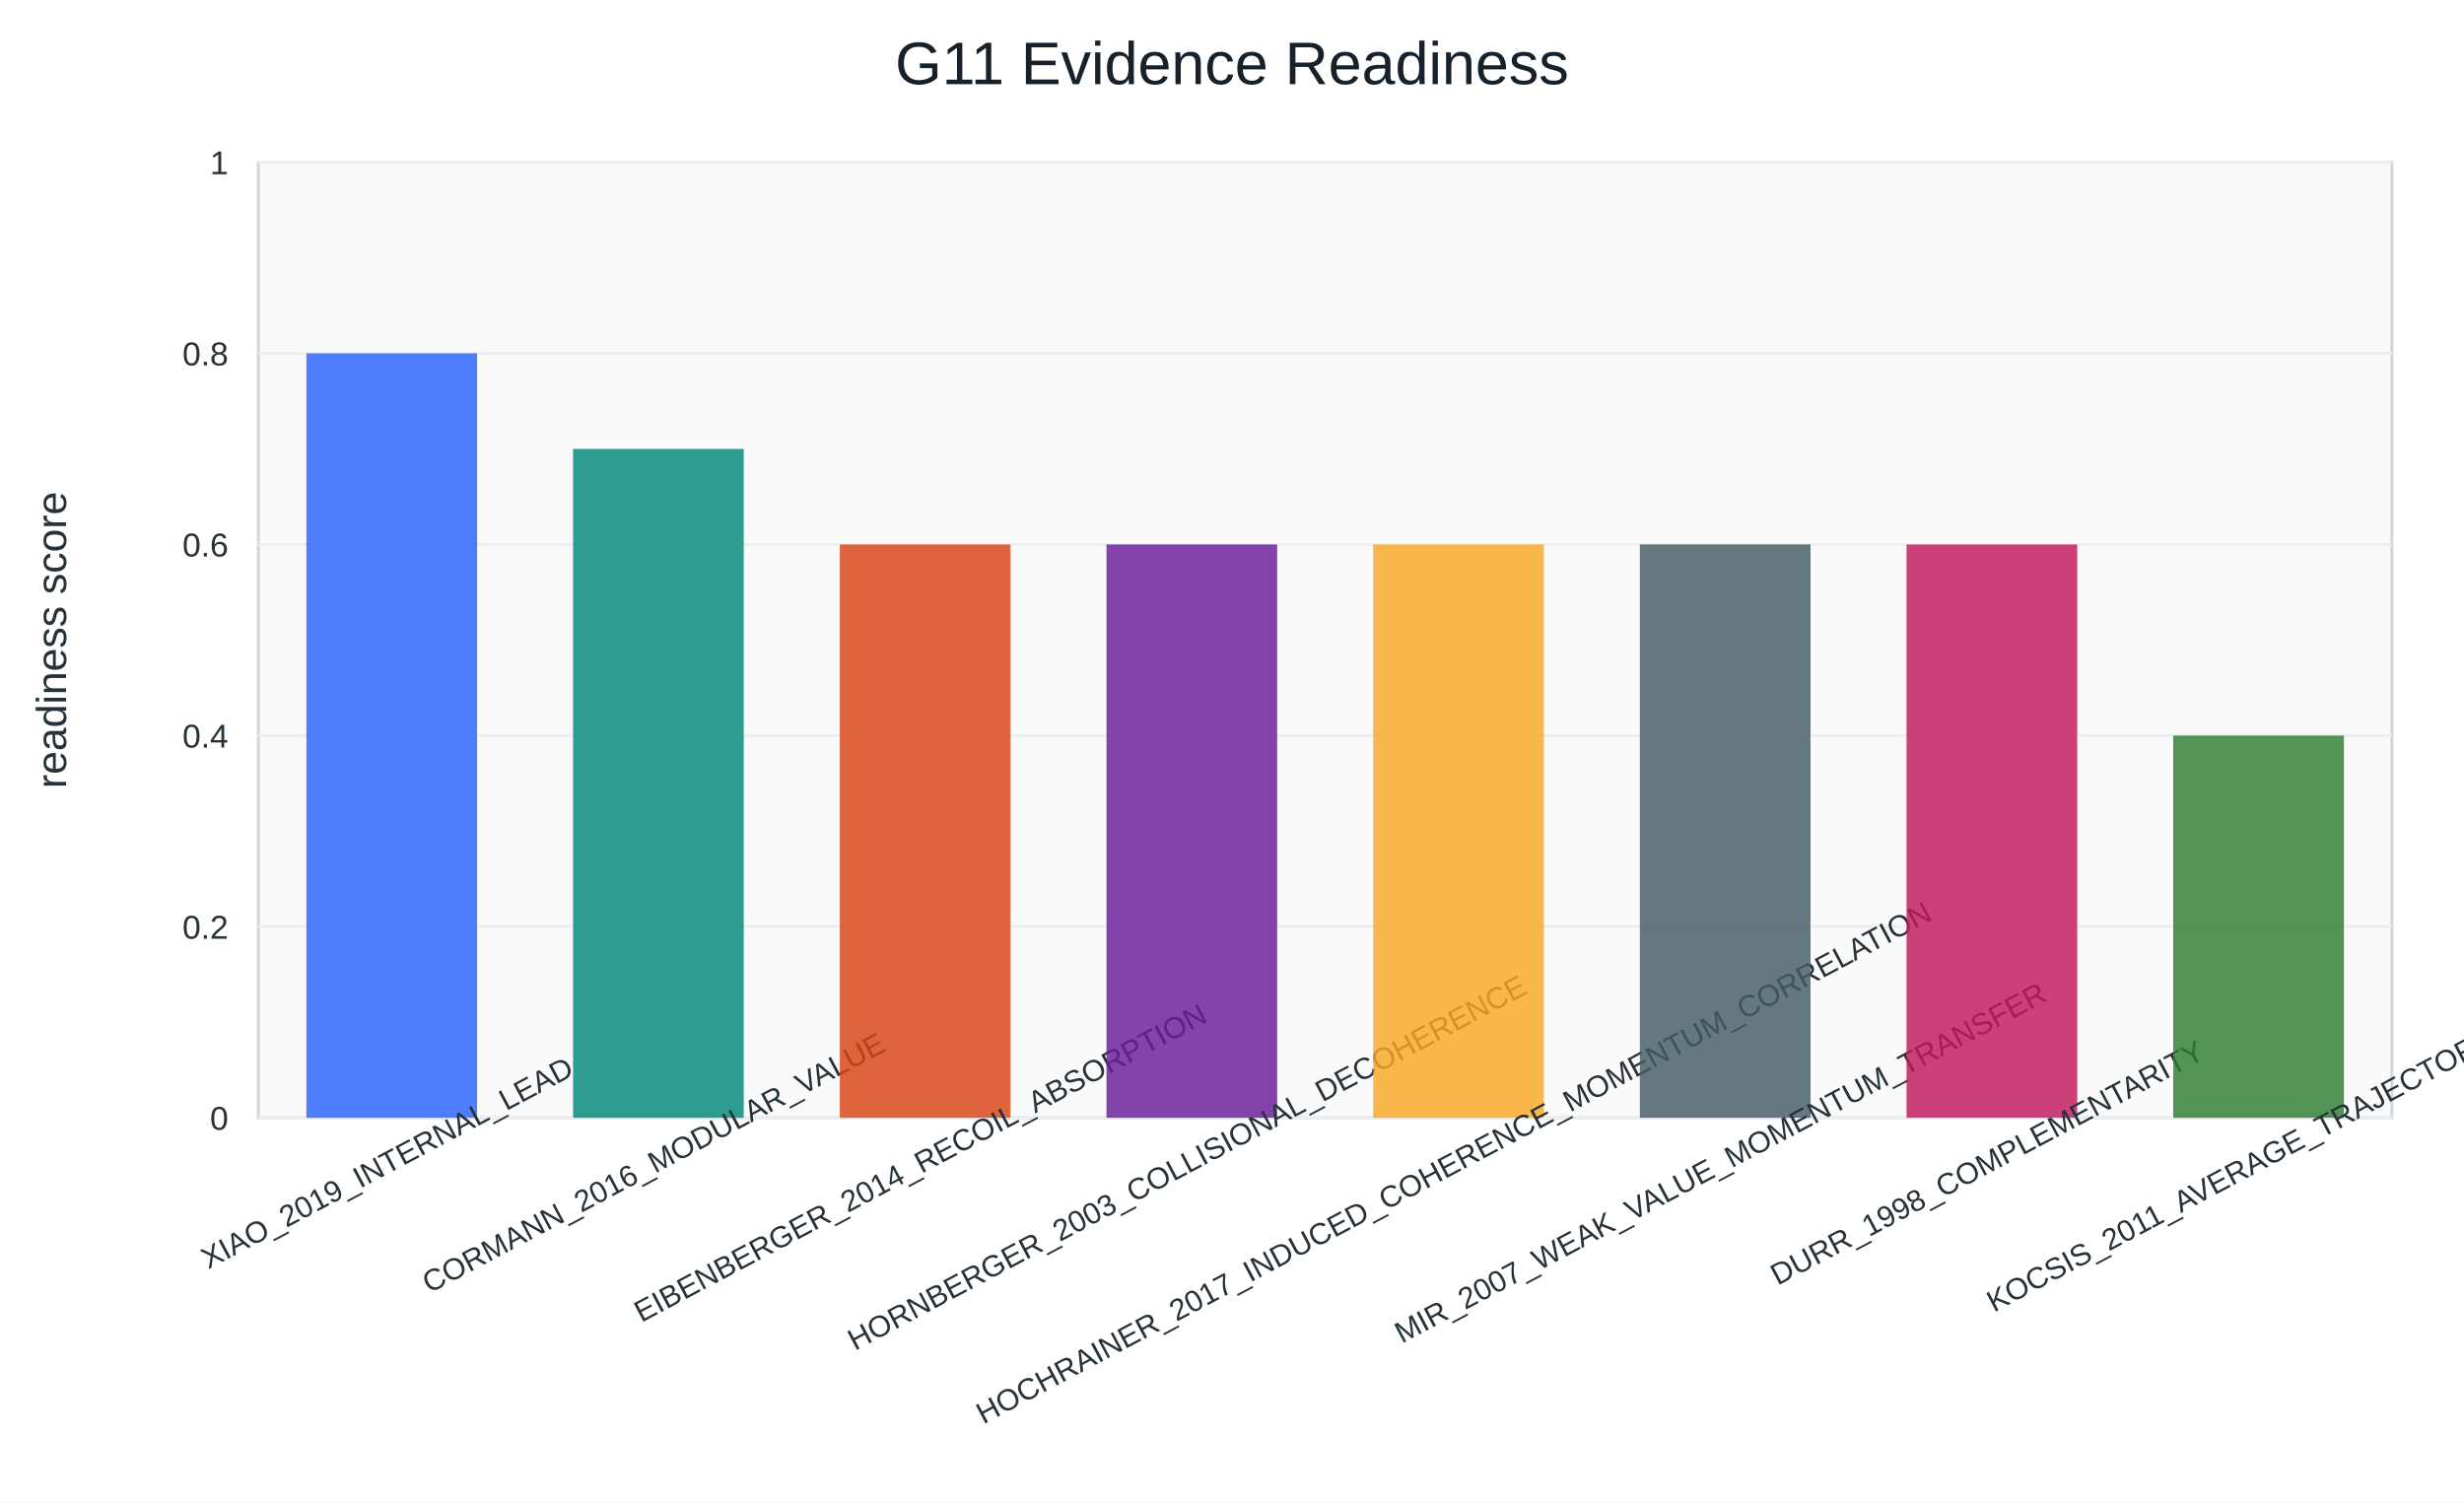
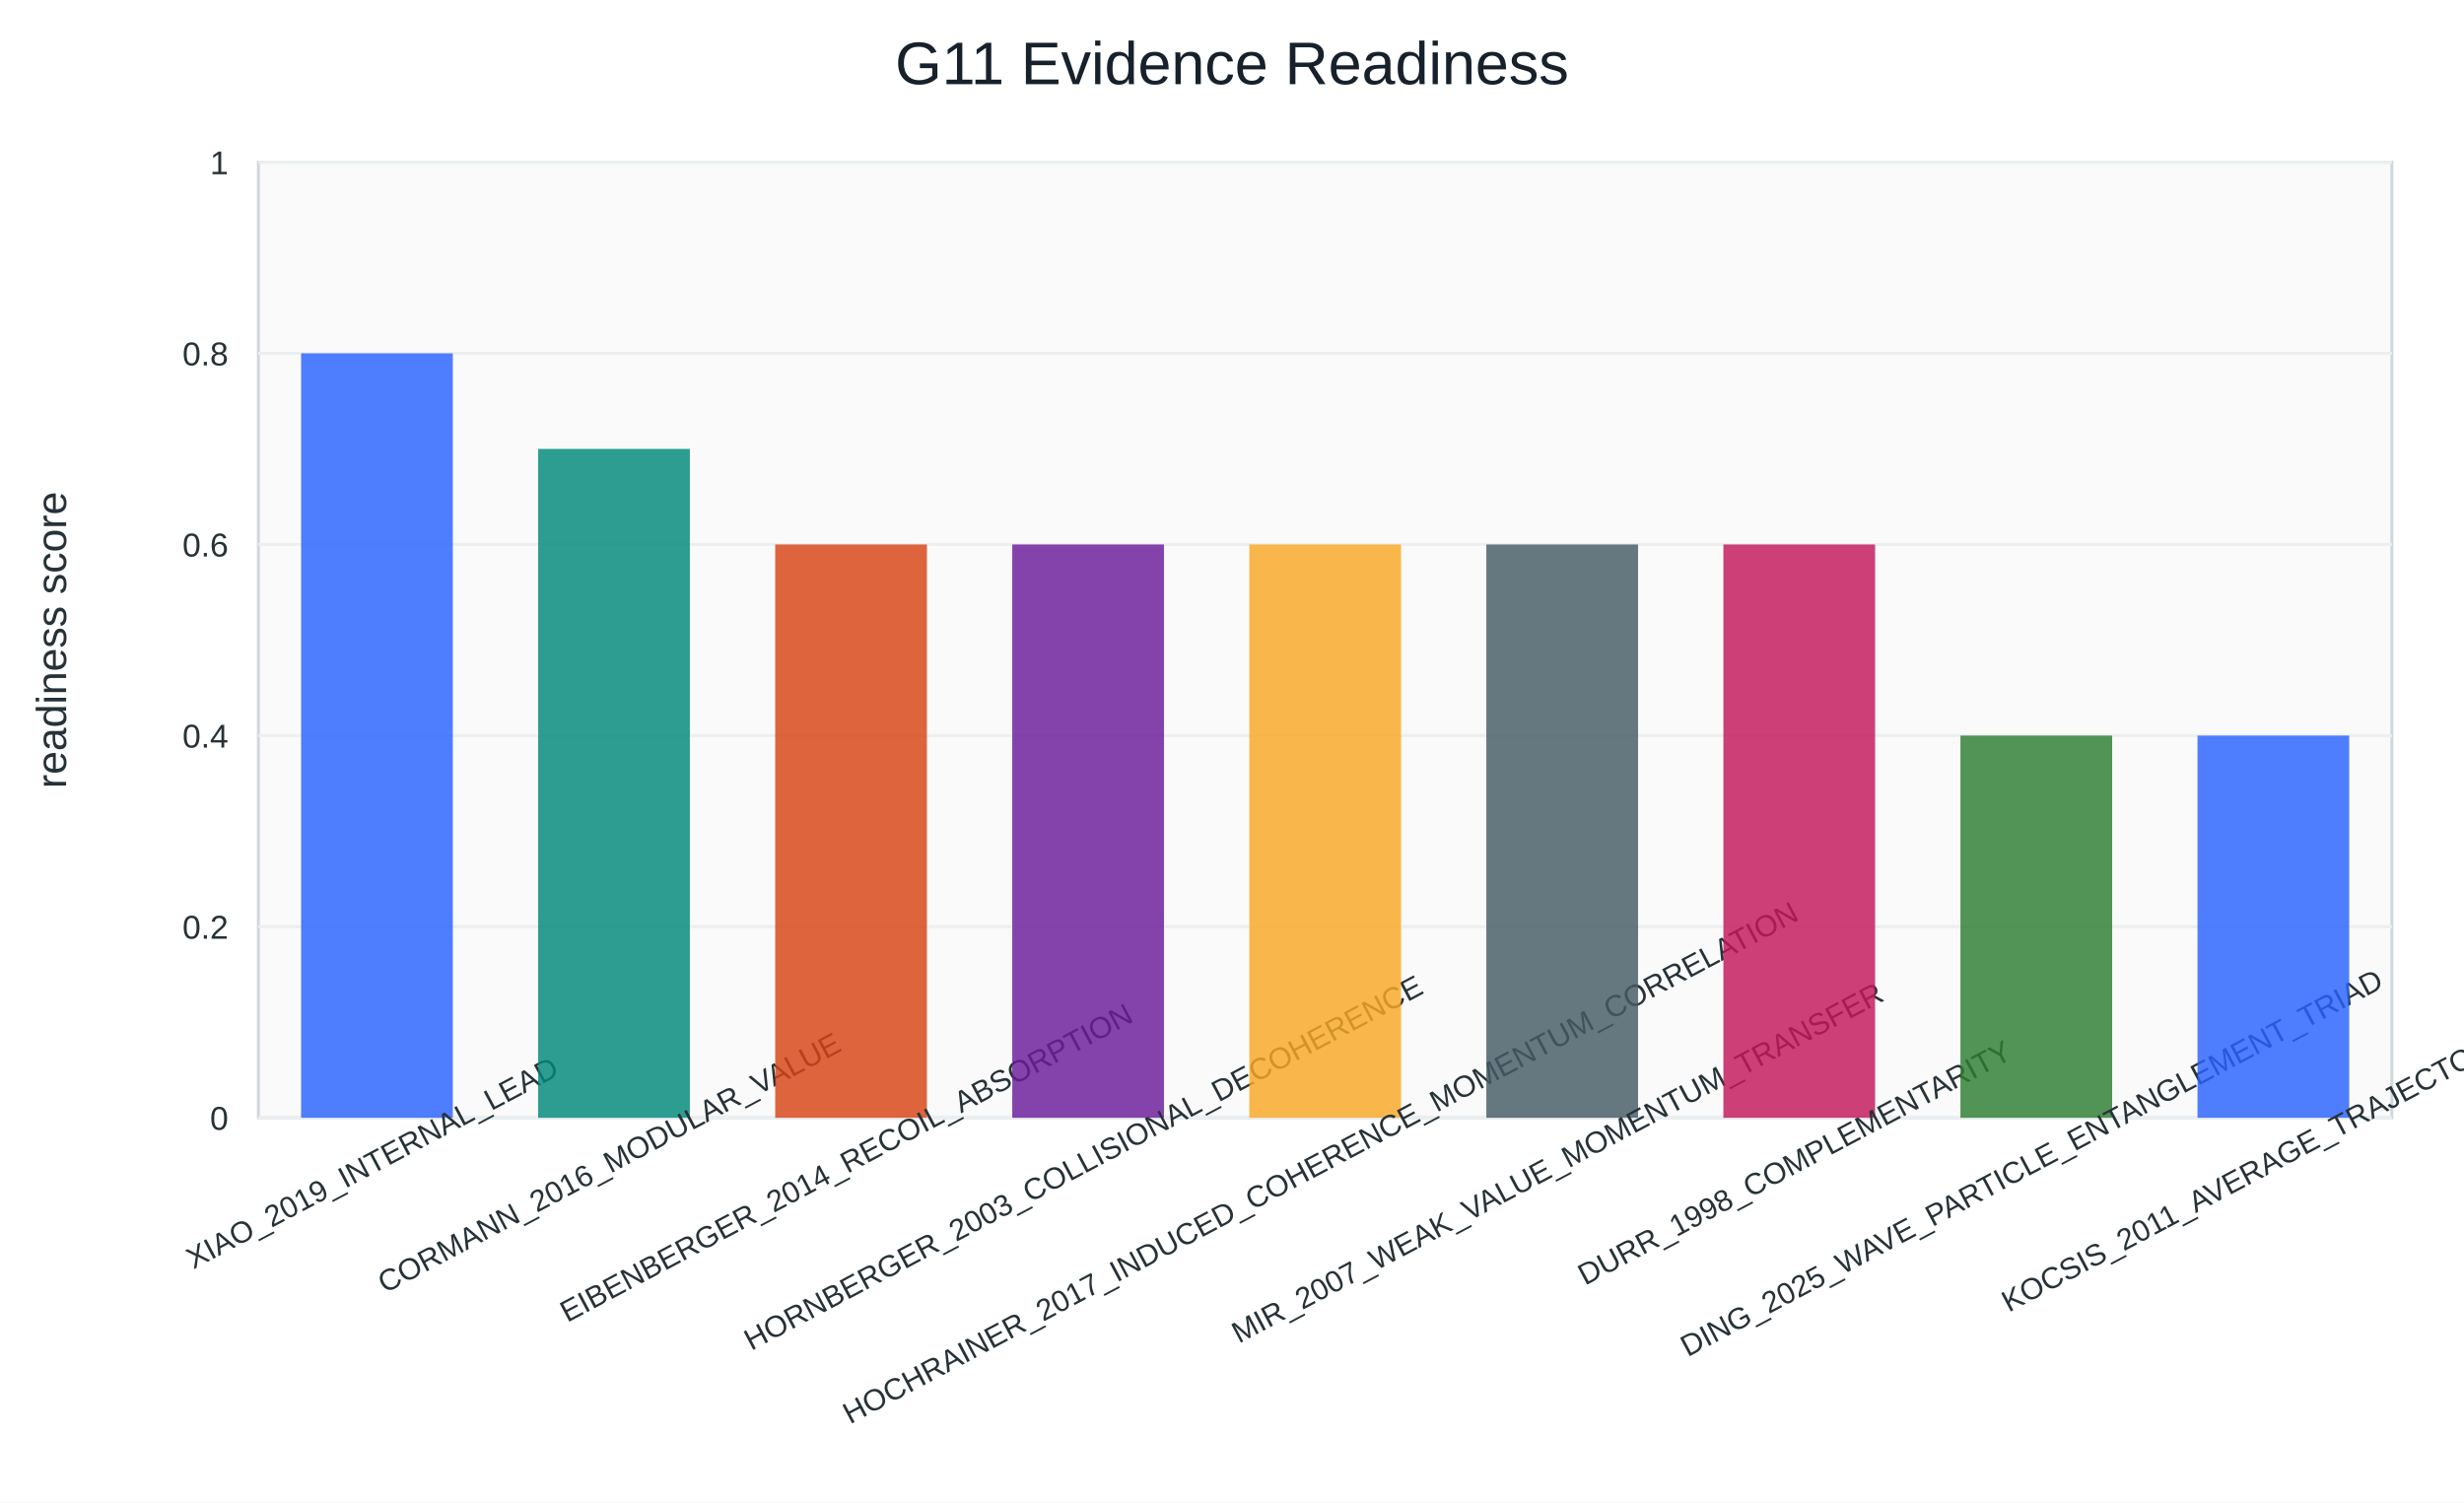
<svg xmlns="http://www.w3.org/2000/svg" width="820" height="500" viewBox="0 0 820 500">
  <rect width="100%" height="100%" fill="#ffffff" />
  <text x="410.00" y="28.00" font-size="20" font-family="Arial, Helvetica, sans-serif" text-anchor="middle" fill="#17212b">G11 Evidence Readiness</text>
  <rect x="86" y="54" width="710" height="318" fill="#fafafa" stroke="#cfd8dc" />
  <line x1="86" y1="372.00" x2="796" y2="372.00" stroke="#eceff1" />
  <text x="76.00" y="376.00" font-size="11" font-family="Arial, Helvetica, sans-serif" text-anchor="end" fill="#263238">0</text>
  <line x1="86" y1="308.40" x2="796" y2="308.40" stroke="#eceff1" />
  <text x="76.00" y="312.40" font-size="11" font-family="Arial, Helvetica, sans-serif" text-anchor="end" fill="#263238">0.2</text>
  <line x1="86" y1="244.80" x2="796" y2="244.80" stroke="#eceff1" />
  <text x="76.00" y="248.80" font-size="11" font-family="Arial, Helvetica, sans-serif" text-anchor="end" fill="#263238">0.4</text>
  <line x1="86" y1="181.20" x2="796" y2="181.20" stroke="#eceff1" />
  <text x="76.00" y="185.20" font-size="11" font-family="Arial, Helvetica, sans-serif" text-anchor="end" fill="#263238">0.6</text>
  <line x1="86" y1="117.60" x2="796" y2="117.60" stroke="#eceff1" />
  <text x="76.00" y="121.60" font-size="11" font-family="Arial, Helvetica, sans-serif" text-anchor="end" fill="#263238">0.8</text>
  <line x1="86" y1="54.00" x2="796" y2="54.00" stroke="#eceff1" />
  <text x="76.00" y="58.00" font-size="11" font-family="Arial, Helvetica, sans-serif" text-anchor="end" fill="#263238">1</text>
-   <rect x="101.97" y="117.60" width="56.80" height="254.40" fill="#2962ff" fill-opacity="0.82" />
-   <text x="130.38" y="390.00" font-size="10" font-family="Arial, Helvetica, sans-serif" text-anchor="middle" fill="#263238" transform="rotate(-28 130.38 390.00)">XIAO_2019_INTERNAL_LEAD</text>
-   <rect x="190.72" y="149.40" width="56.80" height="222.60" fill="#00897b" fill-opacity="0.82" />
-   <text x="219.12" y="390.00" font-size="10" font-family="Arial, Helvetica, sans-serif" text-anchor="middle" fill="#263238" transform="rotate(-28 219.12 390.00)">CORMANN_2016_MODULAR_VALUE</text>
-   <rect x="279.48" y="181.20" width="56.80" height="190.80" fill="#d84315" fill-opacity="0.82" />
-   <text x="307.88" y="390.00" font-size="10" font-family="Arial, Helvetica, sans-serif" text-anchor="middle" fill="#263238" transform="rotate(-28 307.88 390.00)">EIBENBERGER_2014_RECOIL_ABSORPTION</text>
-   <rect x="368.23" y="181.20" width="56.80" height="190.80" fill="#6a1b9a" fill-opacity="0.82" />
-   <text x="396.62" y="390.00" font-size="10" font-family="Arial, Helvetica, sans-serif" text-anchor="middle" fill="#263238" transform="rotate(-28 396.62 390.00)">HORNBERGER_2003_COLLISIONAL_DECOHERENCE</text>
-   <rect x="456.98" y="181.20" width="56.80" height="190.80" fill="#f9a825" fill-opacity="0.82" />
-   <text x="485.38" y="390.00" font-size="10" font-family="Arial, Helvetica, sans-serif" text-anchor="middle" fill="#263238" transform="rotate(-28 485.38 390.00)">HOCHRAINER_2017_INDUCED_COHERENCE_MOMENTUM_CORRELATION</text>
-   <rect x="545.73" y="181.20" width="56.80" height="190.80" fill="#455a64" fill-opacity="0.82" />
-   <text x="574.12" y="390.00" font-size="10" font-family="Arial, Helvetica, sans-serif" text-anchor="middle" fill="#263238" transform="rotate(-28 574.12 390.00)">MIR_2007_WEAK_VALUE_MOMENTUM_TRANSFER</text>
-   <rect x="634.48" y="181.20" width="56.80" height="190.80" fill="#c2185b" fill-opacity="0.82" />
-   <text x="662.88" y="390.00" font-size="10" font-family="Arial, Helvetica, sans-serif" text-anchor="middle" fill="#263238" transform="rotate(-28 662.88 390.00)">DURR_1998_COMPLEMENTARITY</text>
-   <rect x="723.23" y="244.80" width="56.80" height="127.20" fill="#2e7d32" fill-opacity="0.82" />
-   <text x="751.62" y="390.00" font-size="10" font-family="Arial, Helvetica, sans-serif" text-anchor="middle" fill="#263238" transform="rotate(-28 751.62 390.00)">KOCSIS_2011_AVERAGE_TRAJECTORIES</text>
+   <rect x="100.20" y="117.60" width="50.49" height="254.40" fill="#2962ff" fill-opacity="0.82" />
+   <text x="125.44" y="390.00" font-size="10" font-family="Arial, Helvetica, sans-serif" text-anchor="middle" fill="#263238" transform="rotate(-28 125.44 390.00)">XIAO_2019_INTERNAL_LEAD</text>
+   <rect x="179.09" y="149.40" width="50.49" height="222.60" fill="#00897b" fill-opacity="0.82" />
+   <text x="204.33" y="390.00" font-size="10" font-family="Arial, Helvetica, sans-serif" text-anchor="middle" fill="#263238" transform="rotate(-28 204.33 390.00)">CORMANN_2016_MODULAR_VALUE</text>
+   <rect x="257.98" y="181.20" width="50.49" height="190.80" fill="#d84315" fill-opacity="0.82" />
+   <text x="283.22" y="390.00" font-size="10" font-family="Arial, Helvetica, sans-serif" text-anchor="middle" fill="#263238" transform="rotate(-28 283.22 390.00)">EIBENBERGER_2014_RECOIL_ABSORPTION</text>
+   <rect x="336.87" y="181.20" width="50.49" height="190.80" fill="#6a1b9a" fill-opacity="0.82" />
+   <text x="362.11" y="390.00" font-size="10" font-family="Arial, Helvetica, sans-serif" text-anchor="middle" fill="#263238" transform="rotate(-28 362.11 390.00)">HORNBERGER_2003_COLLISIONAL_DECOHERENCE</text>
+   <rect x="415.76" y="181.20" width="50.49" height="190.80" fill="#f9a825" fill-opacity="0.82" />
+   <text x="441.00" y="390.00" font-size="10" font-family="Arial, Helvetica, sans-serif" text-anchor="middle" fill="#263238" transform="rotate(-28 441.00 390.00)">HOCHRAINER_2017_INDUCED_COHERENCE_MOMENTUM_CORRELATION</text>
+   <rect x="494.64" y="181.20" width="50.49" height="190.80" fill="#455a64" fill-opacity="0.82" />
+   <text x="519.89" y="390.00" font-size="10" font-family="Arial, Helvetica, sans-serif" text-anchor="middle" fill="#263238" transform="rotate(-28 519.89 390.00)">MIR_2007_WEAK_VALUE_MOMENTUM_TRANSFER</text>
+   <rect x="573.53" y="181.20" width="50.49" height="190.80" fill="#c2185b" fill-opacity="0.82" />
+   <text x="598.78" y="390.00" font-size="10" font-family="Arial, Helvetica, sans-serif" text-anchor="middle" fill="#263238" transform="rotate(-28 598.78 390.00)">DURR_1998_COMPLEMENTARITY</text>
+   <rect x="652.42" y="244.80" width="50.49" height="127.20" fill="#2e7d32" fill-opacity="0.82" />
+   <text x="677.67" y="390.00" font-size="10" font-family="Arial, Helvetica, sans-serif" text-anchor="middle" fill="#263238" transform="rotate(-28 677.67 390.00)">DING_2025_WAVE_PARTICLE_ENTANGLEMENT_TRIAD</text>
+   <rect x="731.31" y="244.80" width="50.49" height="127.20" fill="#2962ff" fill-opacity="0.82" />
+   <text x="756.56" y="390.00" font-size="10" font-family="Arial, Helvetica, sans-serif" text-anchor="middle" fill="#263238" transform="rotate(-28 756.56 390.00)">KOCSIS_2011_AVERAGE_TRAJECTORIES</text>
  <text x="22.00" y="213.00" font-size="14" font-family="Arial, Helvetica, sans-serif" text-anchor="middle" fill="#263238" transform="rotate(-90 22.00 213.00)">readiness score</text>
</svg>
